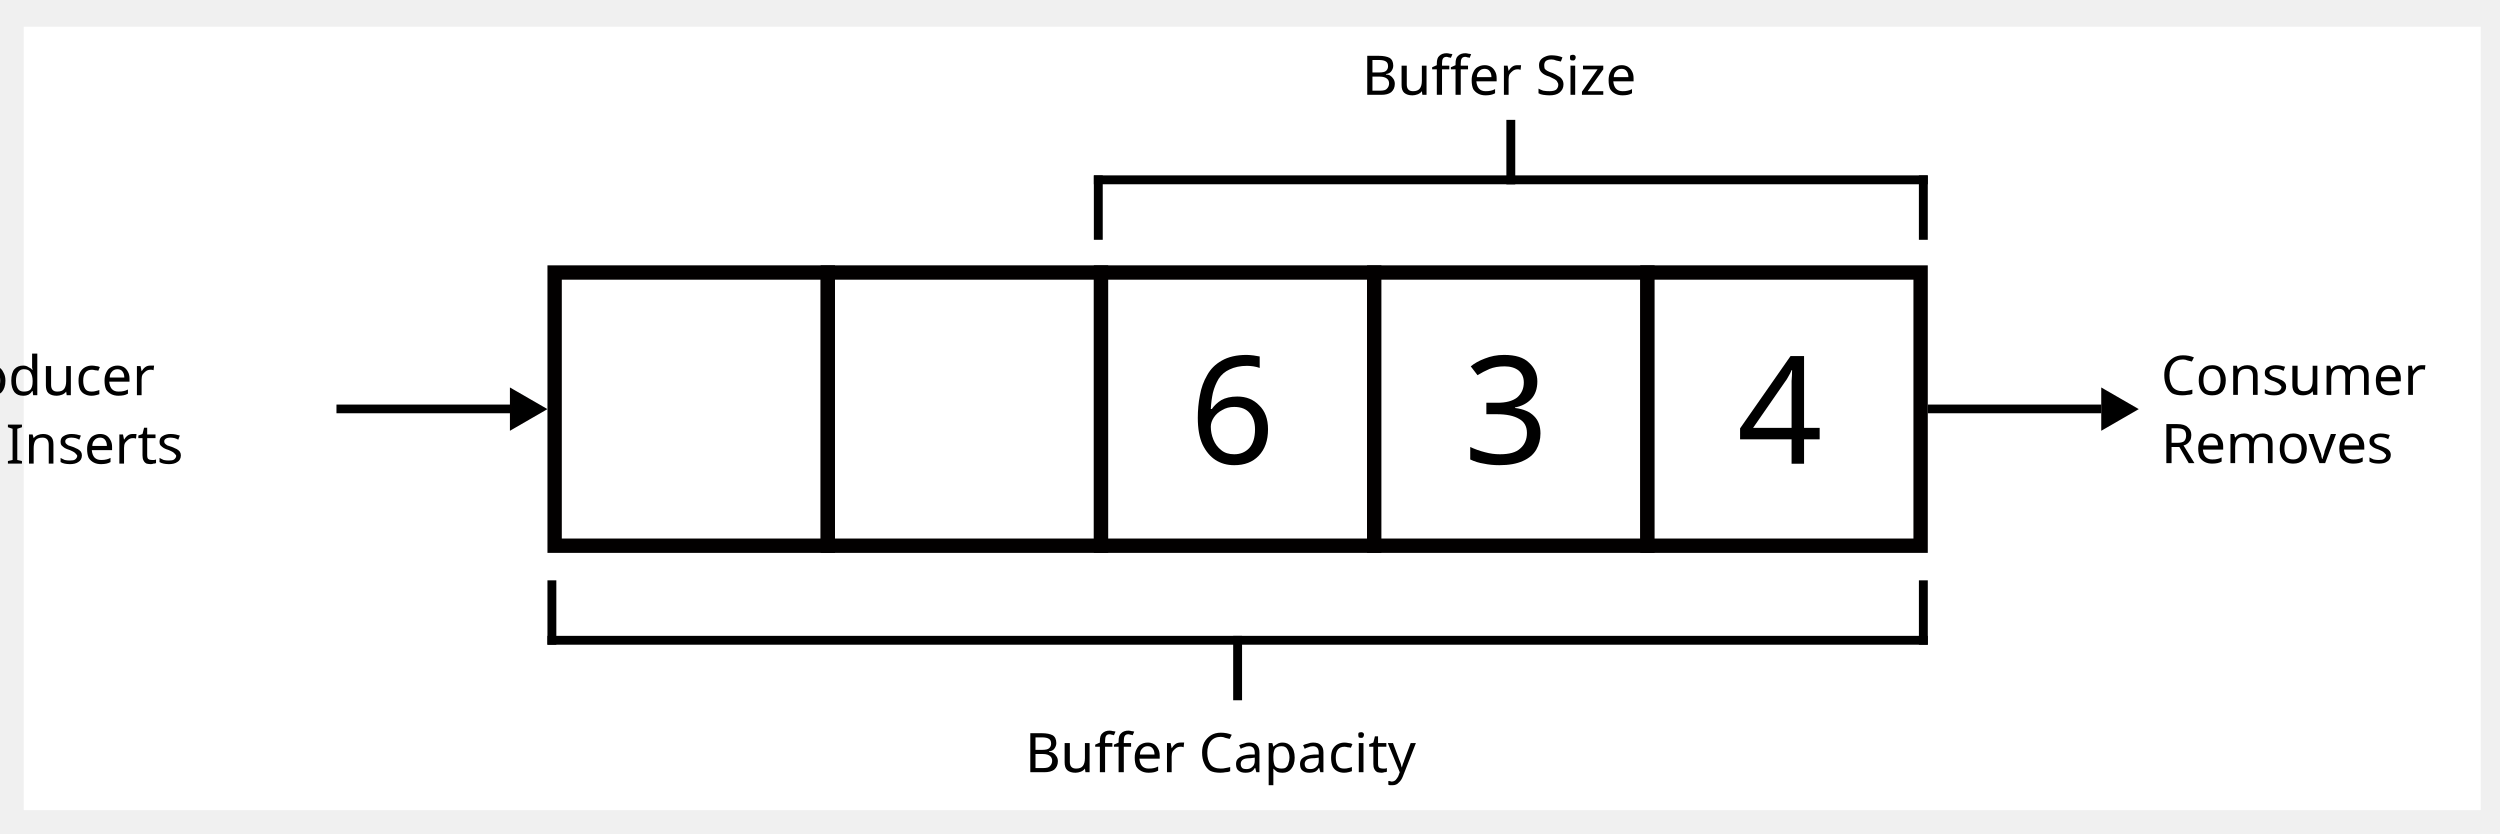
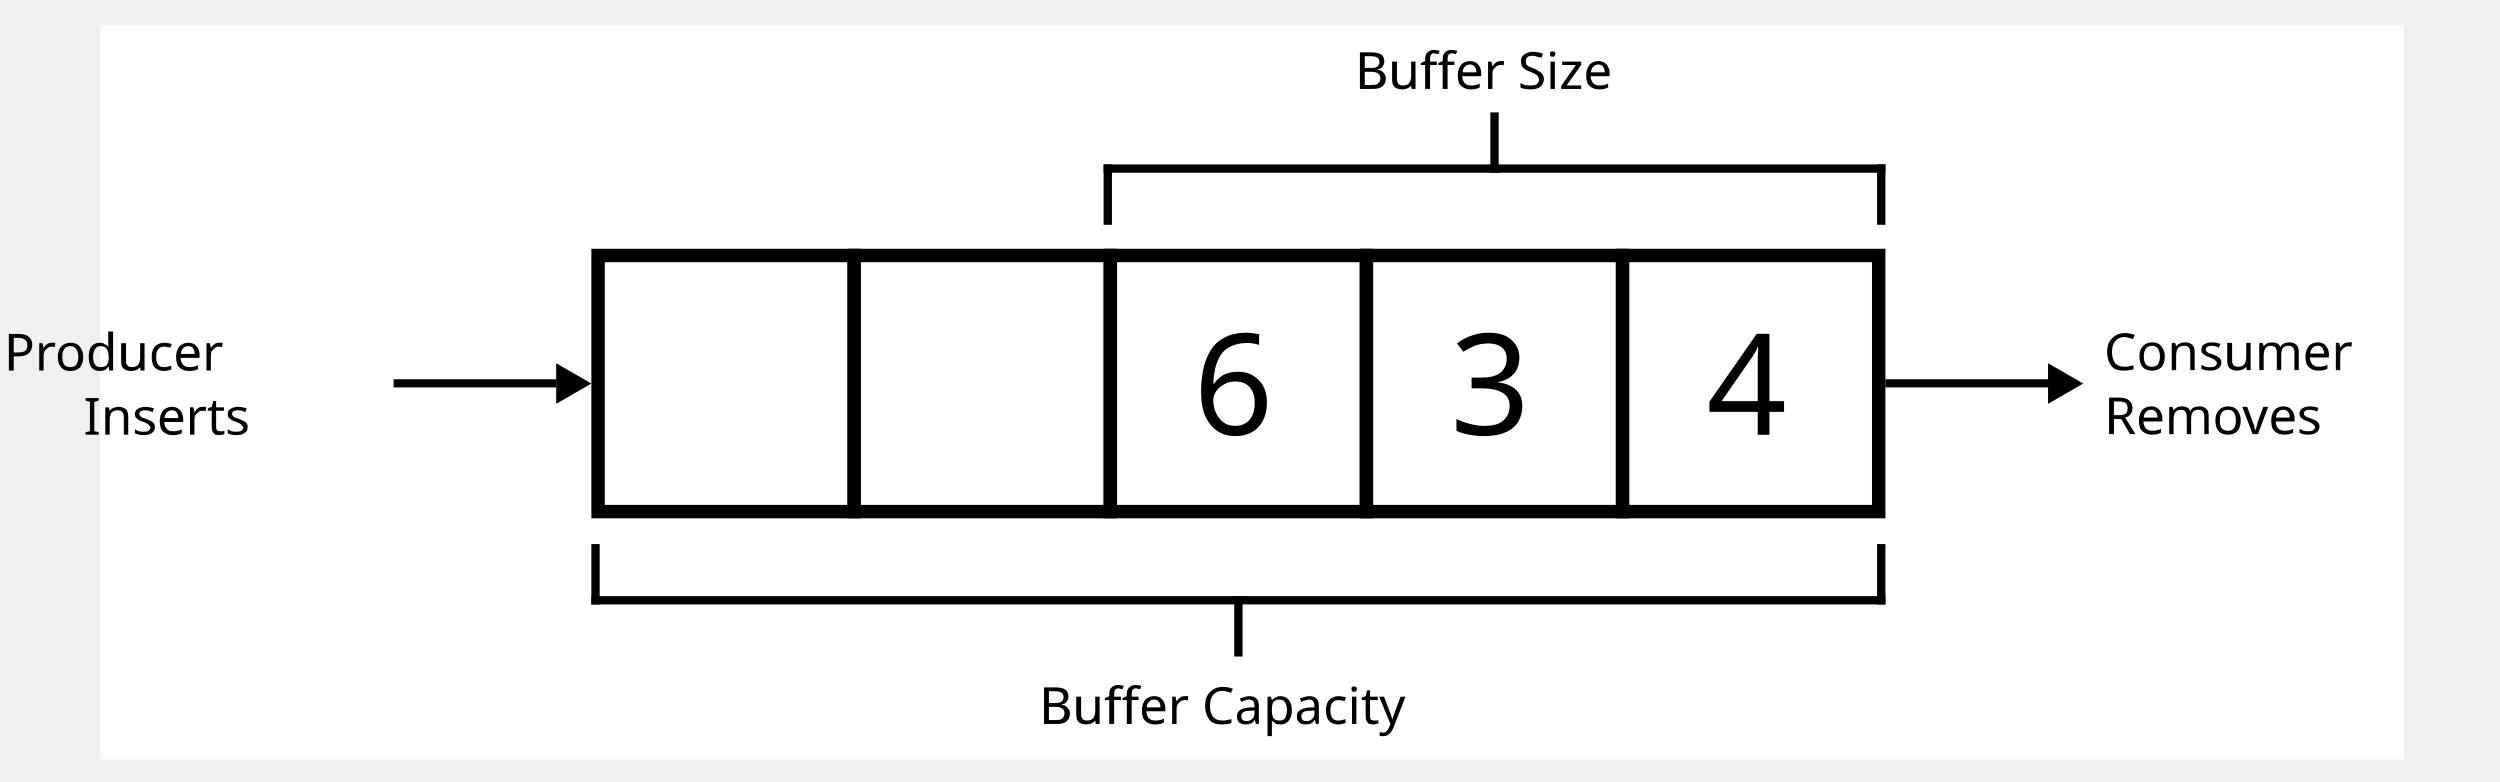
- <svg xmlns="http://www.w3.org/2000/svg" width="210mm" height="70mm" viewBox="0 0 210 70" version="1.1" id="svg8">
+ <svg xmlns="http://www.w3.org/2000/svg" width="160mm" height="50mm" viewBox="0 0 210 70" version="1.1" id="svg8">
  <defs id="defs2" />
  <g id="layer1">
    <g id="g1134">
      <rect style="fill:#ffffff;fill-opacity:1;stroke:none;stroke-width:0.506;stroke-miterlimit:4;stroke-dasharray:none;stroke-opacity:1" id="rect1087" width="206.387" height="65.805" x="1.994" y="2.244" />
      <g transform="matrix(2.79643,0,0,2.79643,-163.0685,-158.7935)" id="g6269">
        <g id="g5945">
          <g transform="matrix(0.2872241,0,0,0.2872241,66.29455,50.03287)" id="g5910">
            <rect style="fill:#ffffff;fill-opacity:1;stroke:#020000;stroke-width:1.5;stroke-linecap:butt;stroke-miterlimit:4;stroke-dasharray:none;stroke-dashoffset:0;stroke-opacity:1" id="rect881" width="28.571" height="28.571" x="30.216" y="52.006" />
            <rect y="52.006" x="58.787" height="28.571" width="28.571" id="rect881-9" style="fill:#ffffff;fill-opacity:1;stroke:#020000;stroke-width:1.5;stroke-linecap:butt;stroke-miterlimit:4;stroke-dasharray:none;stroke-dashoffset:0;stroke-opacity:1" />
            <rect y="52.006" x="87.358" height="28.571" width="28.571" id="rect881-0" style="fill:#ffffff;fill-opacity:1;stroke:#020000;stroke-width:1.5;stroke-linecap:butt;stroke-miterlimit:4;stroke-dasharray:none;stroke-dashoffset:0;stroke-opacity:1" />
            <rect style="fill:#ffffff;fill-opacity:1;stroke:#020000;stroke-width:1.5;stroke-linecap:butt;stroke-miterlimit:4;stroke-dasharray:none;stroke-dashoffset:0;stroke-opacity:1" id="rect881-0-6" width="28.571" height="28.571" x="115.93" y="52.006" />
            <rect style="opacity:1;fill:#ffffff;fill-opacity:1;stroke:#020000;stroke-width:1.5;stroke-linecap:butt;stroke-miterlimit:4;stroke-dasharray:none;stroke-dashoffset:0;stroke-opacity:1" id="rect881-0-4" width="28.571" height="28.571" x="144.501" y="52.006" />
          </g>
          <g transform="matrix(0.2872241,0,0,0.2872241,66.14817,49.67119)" id="g5903">
            <path d="m 215.875,88.063 -14.335,-5.71 -14.335,-5.71 12.113,-9.56 12.113,-9.56 2.222,15.27 z" style="fill:#000000;fill-opacity:1;stroke:#020000;stroke-width:1.5;stroke-linecap:butt;stroke-miterlimit:4;stroke-dasharray:none;stroke-dashoffset:0;stroke-opacity:1" id="path5877" transform="matrix(-0.1340587,-0.01948154,0.01948154,-0.1340587,219.7979,81.47203)" />
            <rect style="fill:#000000;fill-opacity:1;stroke:#000000;stroke-width:0.487;stroke-linecap:butt;stroke-miterlimit:4;stroke-dasharray:none;stroke-dashoffset:0;stroke-opacity:1" id="rect5887" width="17.661" height="0.422" x="174.576" y="67.319" />
          </g>
          <g id="g5903-1" transform="matrix(0.2872241,0,0,0.2872241,18.34757,49.67119)">
            <path transform="matrix(-0.1340587,-0.01948154,0.01948154,-0.1340587,219.7979,81.47203)" id="path5877-6" style="fill:#000000;fill-opacity:1;stroke:#020000;stroke-width:1.5;stroke-linecap:butt;stroke-miterlimit:4;stroke-dasharray:none;stroke-dashoffset:0;stroke-opacity:1" d="m 215.875,88.063 -14.335,-5.71 -14.335,-5.71 12.113,-9.56 12.113,-9.56 2.222,15.27 z" />
            <rect y="67.319" x="174.576" height="0.422" width="17.661" id="rect5887-6" style="fill:#000000;fill-opacity:1;stroke:#000000;stroke-width:0.487;stroke-linecap:butt;stroke-miterlimit:4;stroke-dasharray:none;stroke-dashoffset:0;stroke-opacity:1" />
          </g>
        </g>
        <text xml:space="preserve" style="font-style:normal;font-variant:normal;font-weight:normal;font-stretch:normal;font-size:1.636px;line-height:1.25;font-family:Sagar;-inkscape-font-specification:'Sagar, Normal';font-variant-ligatures:normal;font-variant-caps:normal;font-variant-numeric:normal;font-variant-east-asian:normal;fill:#000000;fill-opacity:1;stroke:none;stroke-width:0.068" x="123.231" y="68.642" id="text5949">
          <tspan id="tspan5951" x="123.231" y="68.642" style="stroke-width:0.068">Consumer</tspan>
          <tspan id="tspan5953" x="123.231" y="70.695" style="stroke-width:0.068">Removes</tspan>
        </text>
        <text id="text5949-0" y="68.657" x="67.634" style="font-style:normal;font-variant:normal;font-weight:normal;font-stretch:normal;font-size:1.636px;line-height:1.25;font-family:Sagar;-inkscape-font-specification:'Sagar, Normal';font-variant-ligatures:normal;font-variant-caps:normal;font-variant-numeric:normal;font-variant-east-asian:normal;fill:#000000;fill-opacity:1;stroke:none;stroke-width:0.068" xml:space="preserve">
          <tspan style="text-align:end;text-anchor:end;stroke-width:0.068" y="68.657" x="67.634" id="tspan5953-7">Producer</tspan>
          <tspan style="text-align:end;text-anchor:end;stroke-width:0.068" y="70.71" x="67.634" id="tspan5978">Inserts</tspan>
        </text>
        <text xml:space="preserve" style="font-style:normal;font-variant:normal;font-weight:normal;font-stretch:normal;font-size:4.497px;line-height:1.25;font-family:sans-serif;-inkscape-font-specification:'sans-serif, Normal';font-variant-ligatures:normal;font-variant-caps:normal;font-variant-numeric:normal;font-variant-east-asian:normal;fill:#000000;fill-opacity:1;stroke:none;stroke-width:0.675" x="110.488" y="70.713" id="text5982">
          <tspan id="tspan5980" x="110.488" y="70.713" style="font-style:normal;font-variant:normal;font-weight:normal;font-stretch:normal;font-size:4.497px;font-family:sans-serif;-inkscape-font-specification:'sans-serif, Normal';font-variant-ligatures:normal;font-variant-caps:normal;font-variant-numeric:normal;font-variant-east-asian:normal;stroke-width:0.675">4</tspan>
        </text>
        <text id="text5982-9" y="70.711" x="102.274" style="font-style:normal;font-variant:normal;font-weight:normal;font-stretch:normal;font-size:4.497px;line-height:1.25;font-family:sans-serif;-inkscape-font-specification:'sans-serif, Normal';font-variant-ligatures:normal;font-variant-caps:normal;font-variant-numeric:normal;font-variant-east-asian:normal;fill:#000000;fill-opacity:1;stroke:none;stroke-width:0.675" xml:space="preserve">
          <tspan style="font-style:normal;font-variant:normal;font-weight:normal;font-stretch:normal;font-size:4.497px;font-family:sans-serif;-inkscape-font-specification:'sans-serif, Normal';font-variant-ligatures:normal;font-variant-caps:normal;font-variant-numeric:normal;font-variant-east-asian:normal;stroke-width:0.675" y="70.711" x="102.274" id="tspan5980-1">3</tspan>
        </text>
        <text id="text5982-3" y="70.711" x="94.043" style="font-style:normal;font-variant:normal;font-weight:normal;font-stretch:normal;font-size:4.497px;line-height:1.25;font-family:sans-serif;-inkscape-font-specification:'sans-serif, Normal';font-variant-ligatures:normal;font-variant-caps:normal;font-variant-numeric:normal;font-variant-east-asian:normal;fill:#000000;fill-opacity:1;stroke:none;stroke-width:0.675" xml:space="preserve">
          <tspan style="font-style:normal;font-variant:normal;font-weight:normal;font-stretch:normal;font-size:4.497px;font-family:sans-serif;-inkscape-font-specification:'sans-serif, Normal';font-variant-ligatures:normal;font-variant-caps:normal;font-variant-numeric:normal;font-variant-east-asian:normal;stroke-width:0.675" y="70.711" x="94.043" id="tspan5980-2">6</tspan>
        </text>
        <text id="text5949-4" y="79.981" x="89.105" style="font-style:normal;font-variant:normal;font-weight:normal;font-stretch:normal;font-size:1.636px;line-height:1.25;font-family:Sagar;-inkscape-font-specification:'Sagar, Normal';font-variant-ligatures:normal;font-variant-caps:normal;font-variant-numeric:normal;font-variant-east-asian:normal;fill:#000000;fill-opacity:1;stroke:none;stroke-width:0.068" xml:space="preserve">
          <tspan style="stroke-width:0.068" y="79.981" x="89.105" id="tspan5953-3">Buffer Capacity</tspan>
        </text>
        <text xml:space="preserve" style="font-style:normal;font-variant:normal;font-weight:normal;font-stretch:normal;font-size:1.636px;line-height:1.25;font-family:Sagar;-inkscape-font-specification:'Sagar, Normal';font-variant-ligatures:normal;font-variant-caps:normal;font-variant-numeric:normal;font-variant-east-asian:normal;fill:#000000;fill-opacity:1;stroke:none;stroke-width:0.068" x="99.225" y="59.633" id="text5949-4-3">
          <tspan x="99.225" y="59.633" style="stroke-width:0.068" id="tspan6051">Buffer Size</tspan>
        </text>
        <g id="g6143" transform="translate(-0.1721078)">
          <g transform="translate(-3.354592,-2.022286)" id="g6120">
            <g id="g6114" transform="translate(5.402592,2.018102)">
              <rect style="fill:#000000;fill-opacity:1;stroke:#000000;stroke-width:0.227;stroke-linecap:butt;stroke-miterlimit:4;stroke-dasharray:none;stroke-dashoffset:0;stroke-opacity:1" id="rect5887-2" width="41.236" height="0.039" x="72.995" y="76.002" />
              <rect transform="rotate(-90)" y="72.931" x="-76.106" height="0.168" width="1.836" id="rect5887-2-0" style="fill:#000000;fill-opacity:1;stroke:#000000;stroke-width:0.099;stroke-linecap:butt;stroke-miterlimit:4;stroke-dasharray:none;stroke-dashoffset:0;stroke-opacity:1" />
            </g>
            <rect transform="rotate(-90)" y="119.53" x="-78.124" height="0.168" width="1.836" id="rect5887-2-0-4" style="fill:#000000;fill-opacity:1;stroke:#000000;stroke-width:0.099;stroke-linecap:butt;stroke-miterlimit:4;stroke-dasharray:none;stroke-dashoffset:0;stroke-opacity:1" />
          </g>
          <rect style="fill:#000000;fill-opacity:1;stroke:#000000;stroke-width:0.099;stroke-linecap:butt;stroke-miterlimit:4;stroke-dasharray:none;stroke-dashoffset:0;stroke-opacity:1" id="rect5887-2-0-4-8" width="1.836" height="0.168" x="-77.77" y="95.577" transform="rotate(-90)" />
        </g>
        <g id="g6206" transform="translate(6.690312,0.1889881)">
          <g transform="translate(-7.53828)" id="g6198">
            <g id="g6192" transform="translate(-0.6682243)">
              <rect transform="scale(-1)" y="-62.025" x="-117.631" height="0.056" width="24.839" id="rect5887-2-03" style="fill:#000000;fill-opacity:1;stroke:#000000;stroke-width:0.211;stroke-linecap:butt;stroke-miterlimit:4;stroke-dasharray:none;stroke-dashoffset:0;stroke-opacity:1" />
              <rect style="fill:#000000;fill-opacity:1;stroke:#000000;stroke-width:0.099;stroke-linecap:butt;stroke-miterlimit:4;stroke-dasharray:none;stroke-dashoffset:0;stroke-opacity:1" id="rect5887-2-0-7" width="1.836" height="0.168" x="61.913" y="-117.687" transform="rotate(90)" />
            </g>
            <rect style="fill:#000000;fill-opacity:1;stroke:#000000;stroke-width:0.099;stroke-linecap:butt;stroke-miterlimit:4;stroke-dasharray:none;stroke-dashoffset:0;stroke-opacity:1" id="rect5887-2-0-4-5" width="1.836" height="0.168" x="61.913" y="-92.236" transform="rotate(90)" />
          </g>
          <rect transform="rotate(90)" y="-97.089" x="60.246" height="0.168" width="1.836" id="rect5887-2-0-4-8-6" style="fill:#000000;fill-opacity:1;stroke:#000000;stroke-width:0.099;stroke-linecap:butt;stroke-miterlimit:4;stroke-dasharray:none;stroke-dashoffset:0;stroke-opacity:1" />
        </g>
      </g>
    </g>
  </g>
</svg>
